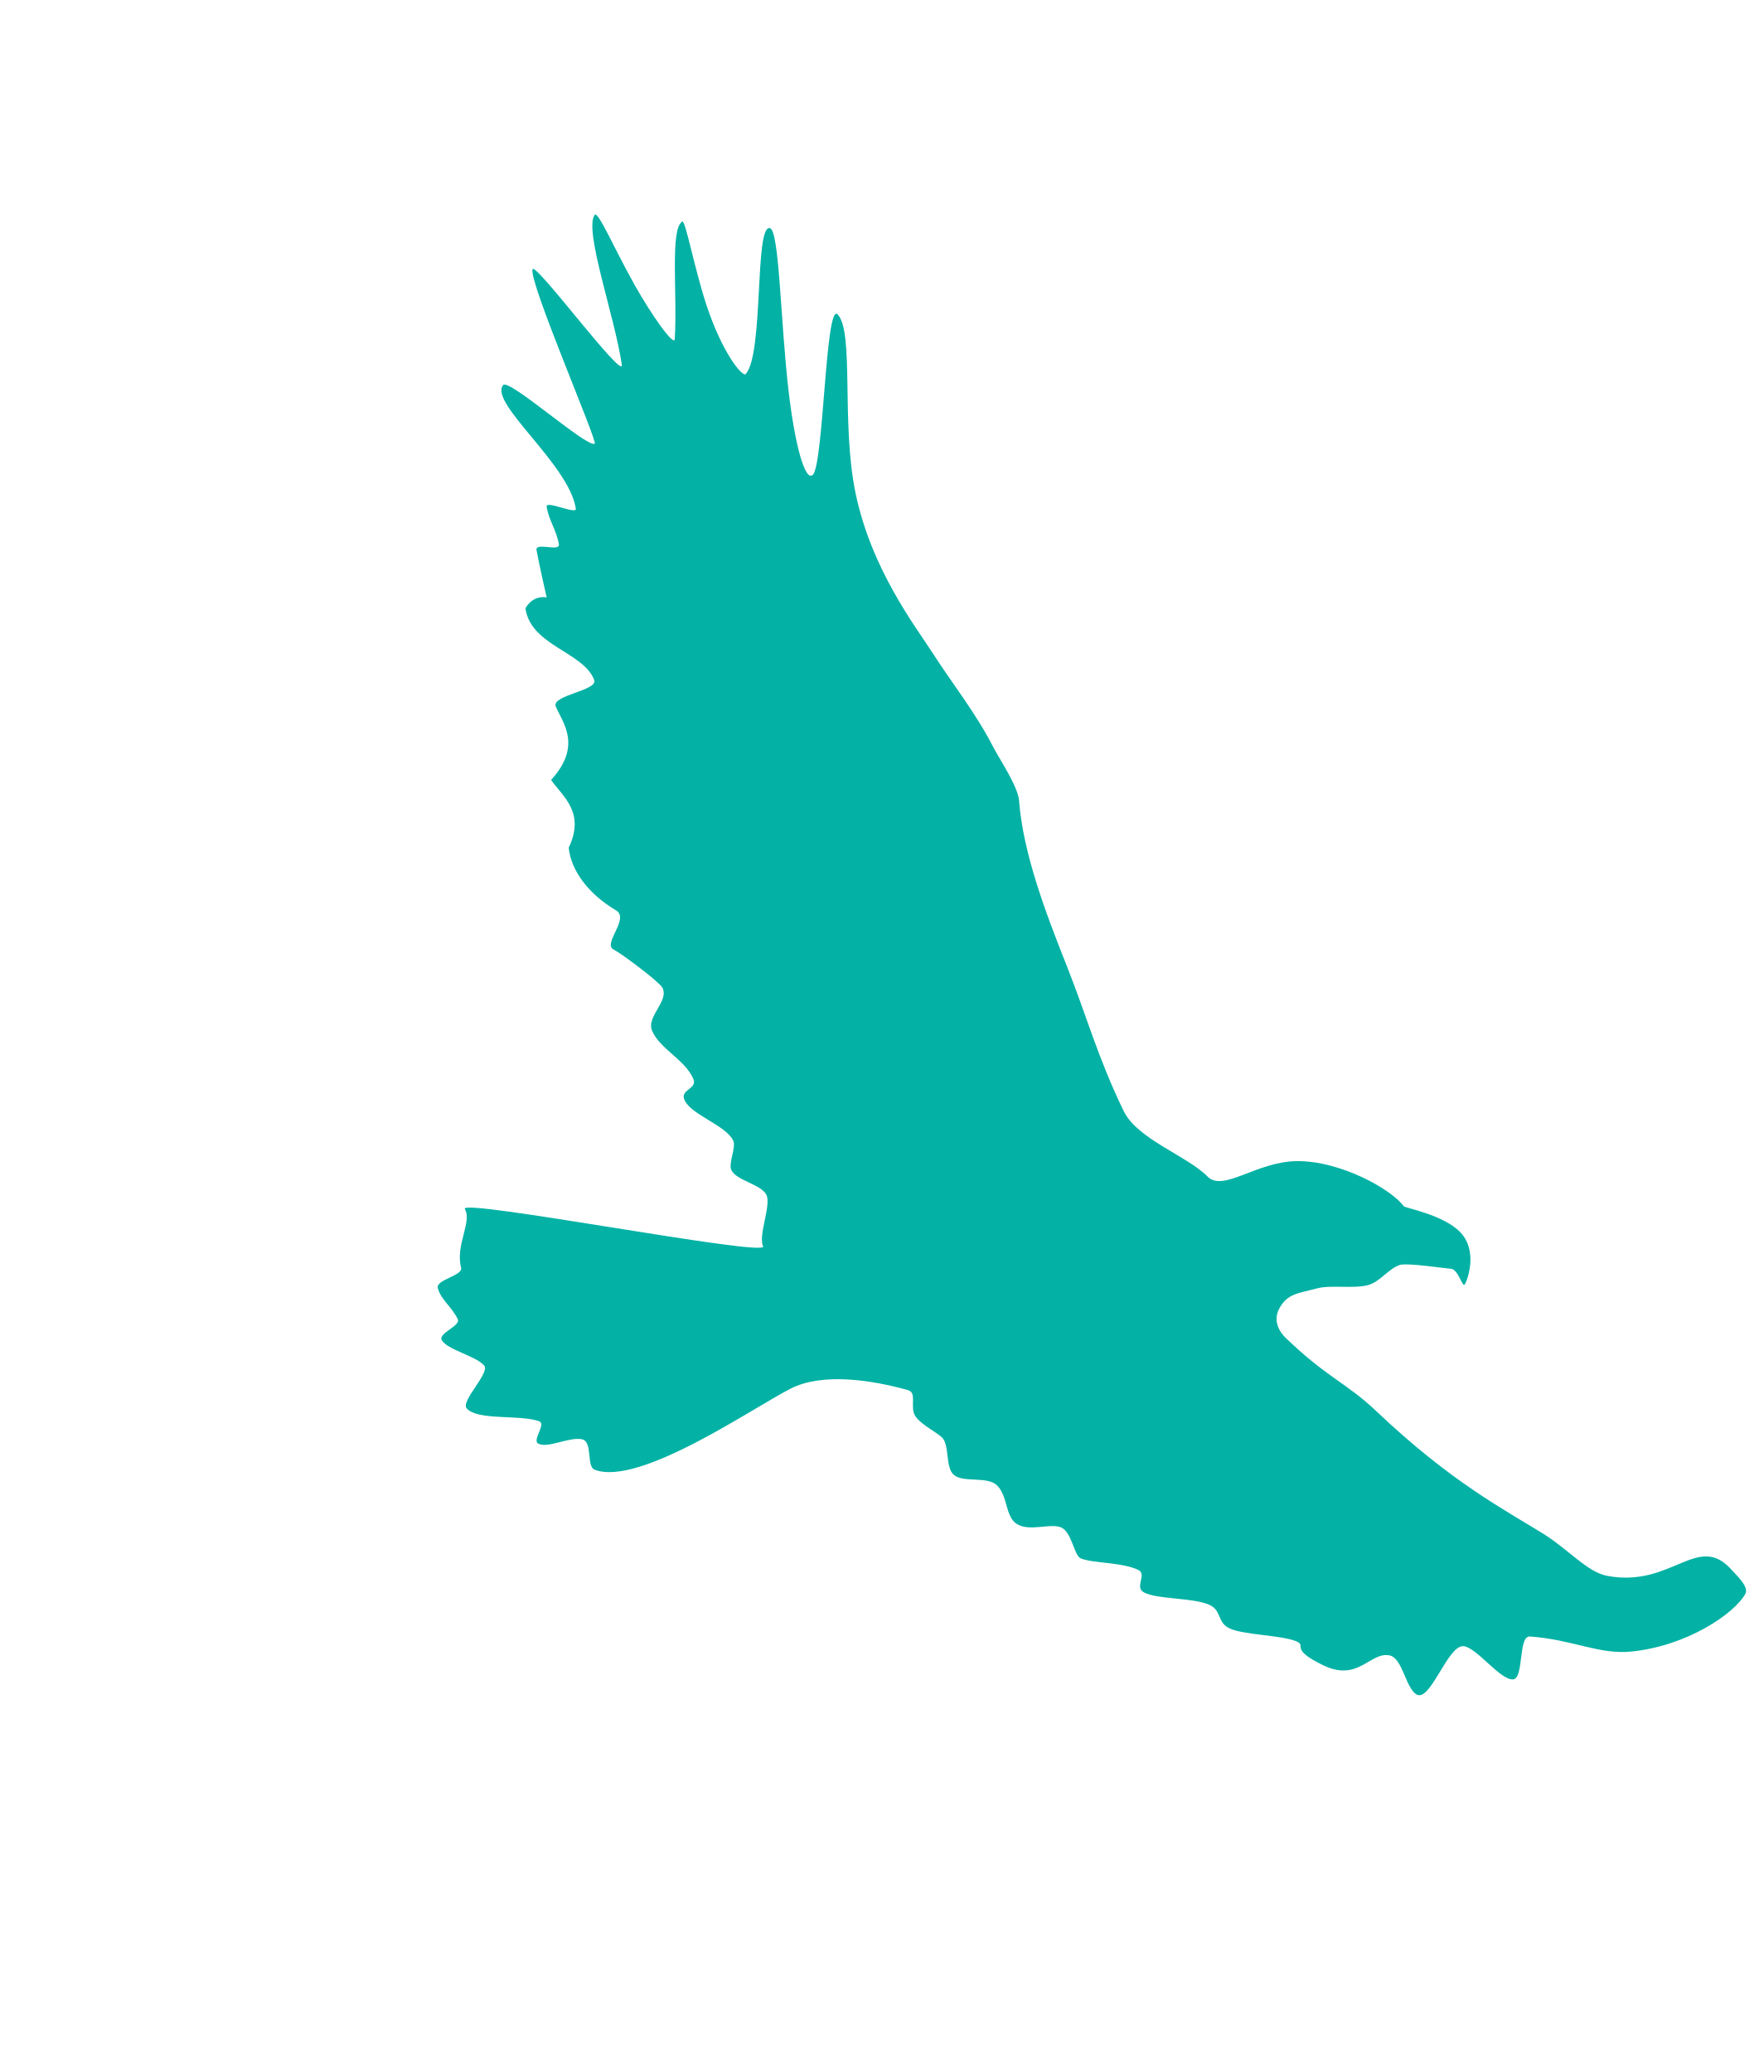
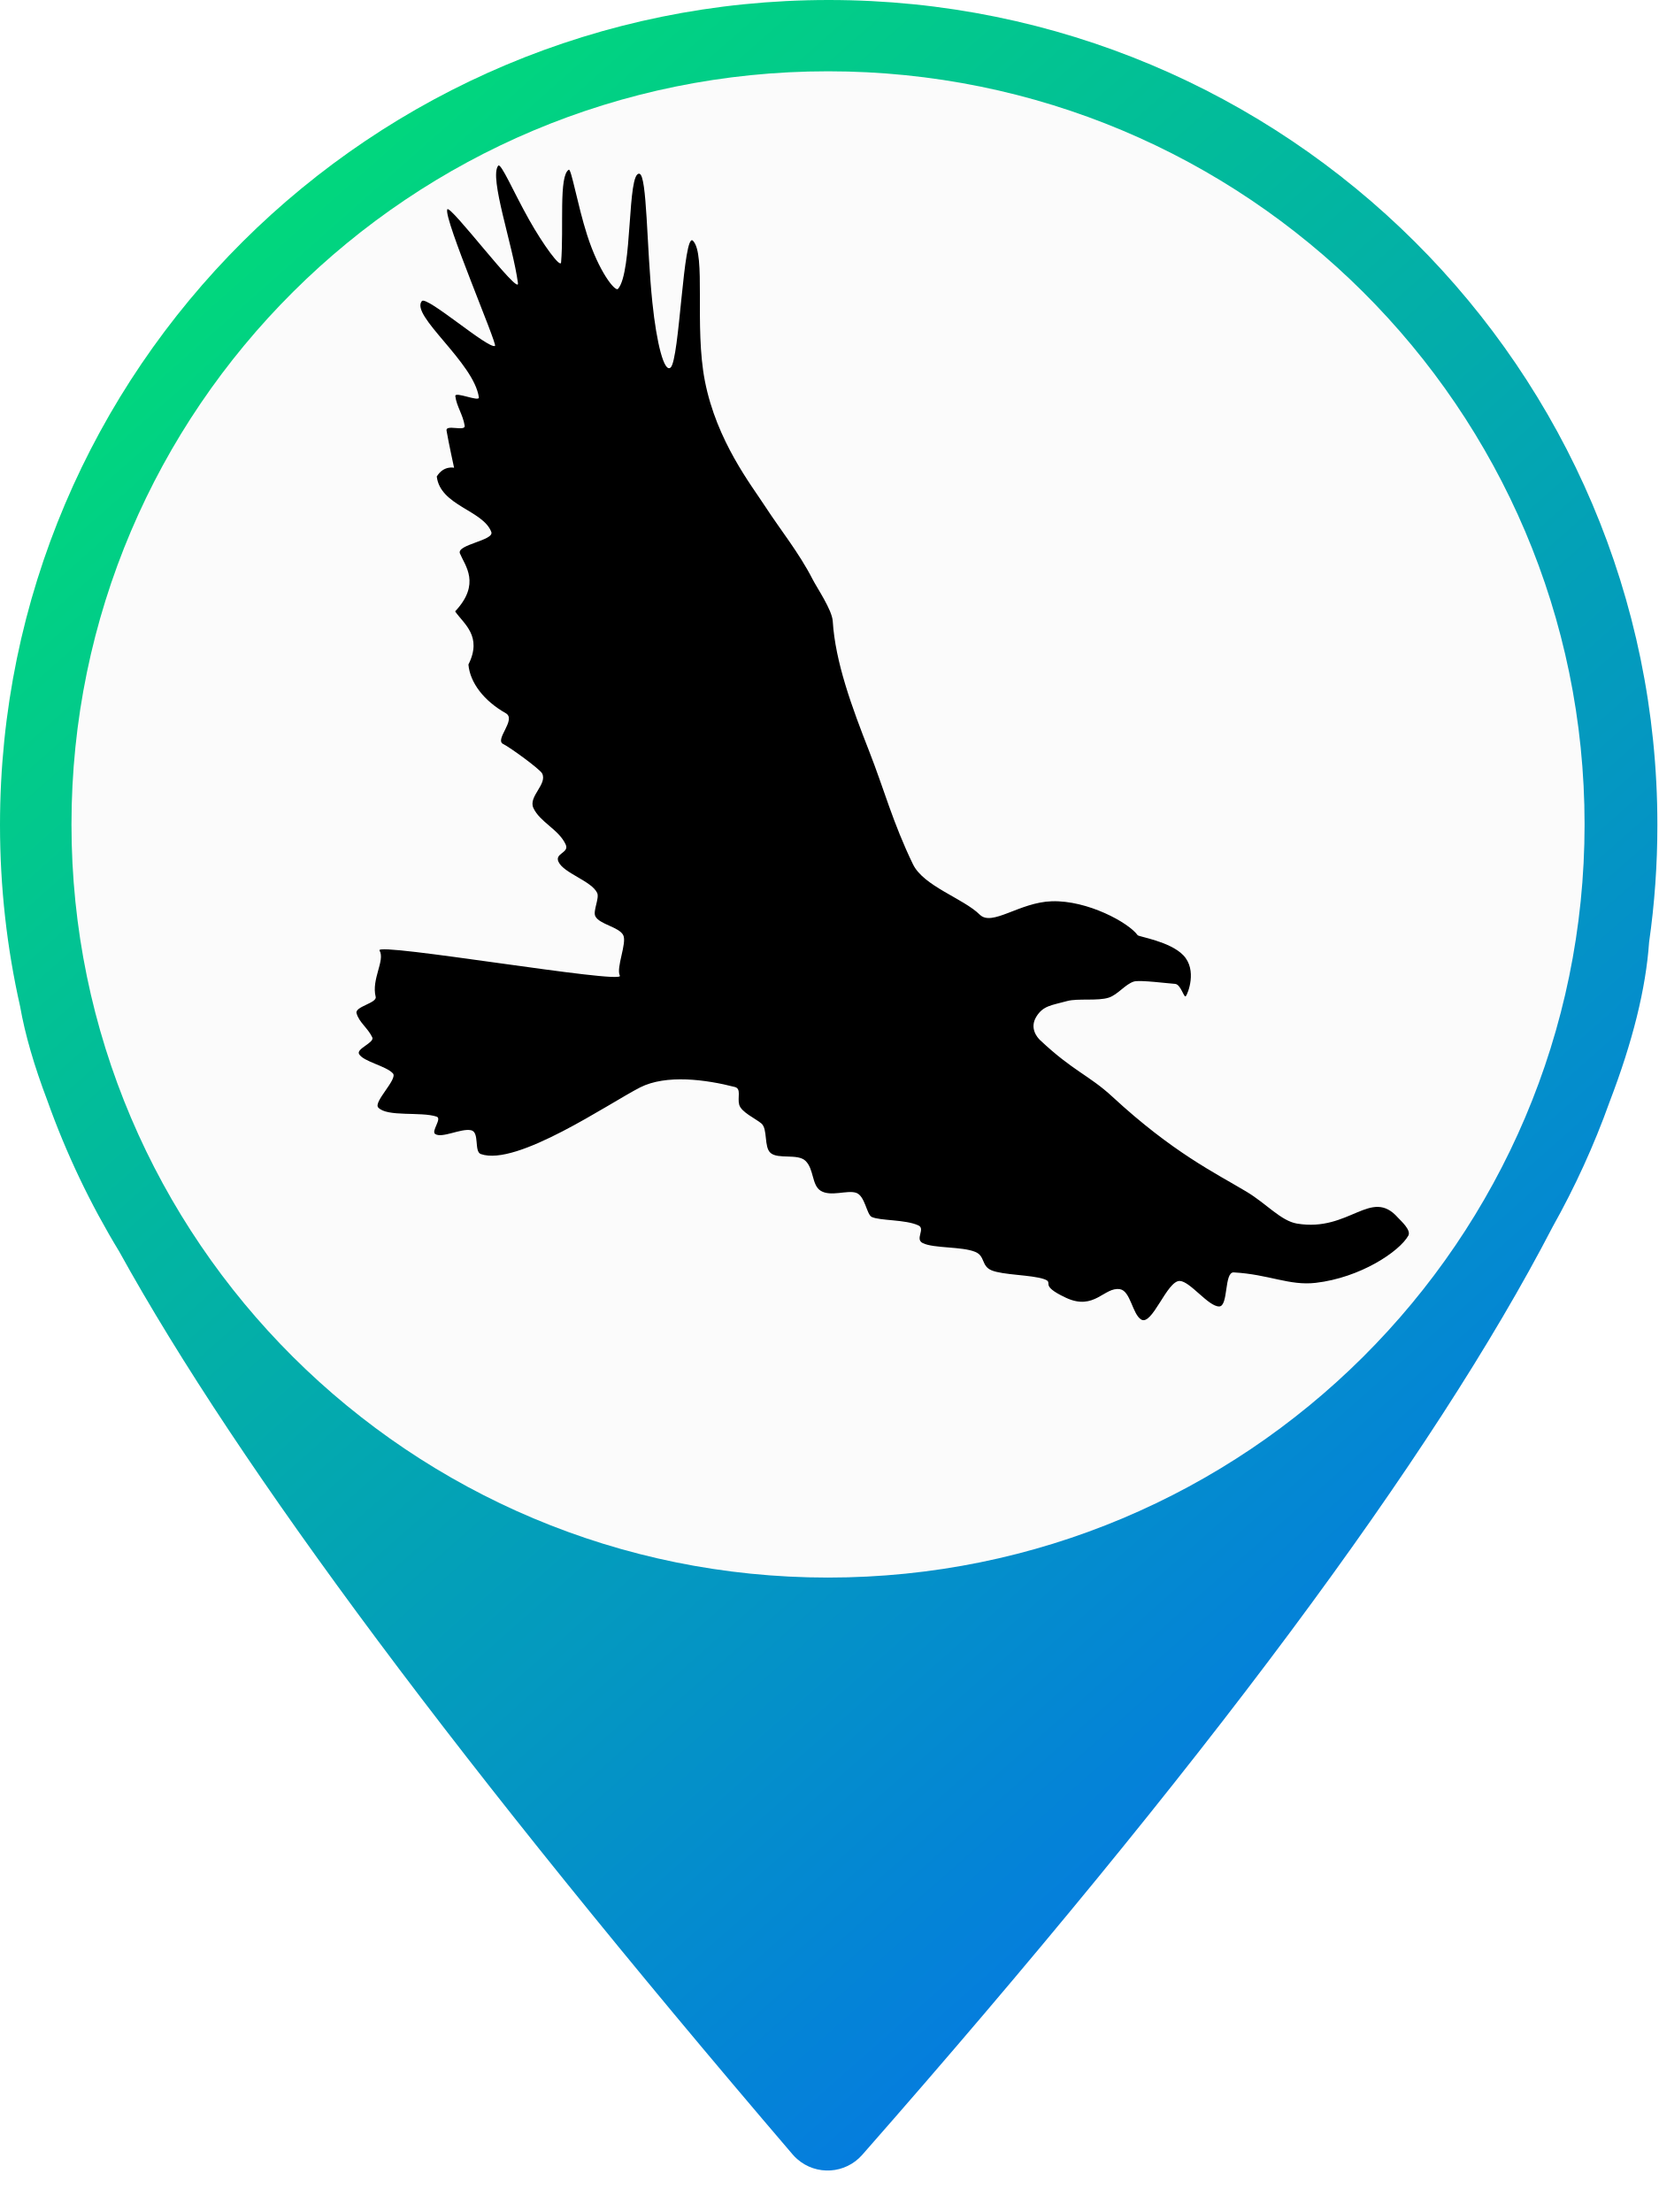
- <svg xmlns="http://www.w3.org/2000/svg" width="40px" height="47px" viewBox="0 0 40 47" version="1.1">
-   <defs />
-   <g id="Symbols" stroke="none" stroke-width="1" fill="none" fill-rule="evenodd">
-     <g id="Bird-Icon" fill="#03B2A5">
-       <path d="M31.906,43.114 C31.623,41.964 30.516,42.854 29.325,41.934 C28.962,41.654 28.817,41.009 28.475,40.439 C27.94,39.549 27.143,38.456 26.35,36.214 C26.043,35.347 25.698,35.036 25.274,33.8 C25.232,33.678 25.16,33.34 25.473,33.139 C25.785,32.938 25.996,33.046 26.437,33.14 C26.738,33.204 27.198,33.551 27.515,33.6 C27.778,33.642 28.088,33.472 28.337,33.515 C28.504,33.543 29.188,34.032 29.33,34.119 C29.472,34.205 29.367,34.613 29.443,34.579 C29.52,34.544 30.062,34.057 29.898,33.487 C29.744,32.952 29.027,32.42 29.019,32.366 C28.952,31.916 28.217,30.796 27.318,30.353 C26.499,29.95 25.514,30.229 25.361,29.749 C25.158,29.112 24.328,28.273 24.341,27.564 C24.366,26.222 24.575,25.229 24.684,24.059 C24.811,22.69 24.969,21.301 25.424,20.209 C25.549,19.909 25.453,19.131 25.453,18.859 C25.453,18.004 25.277,17.135 25.199,16.359 C25.125,15.612 24.819,14.021 25.287,12.308 C25.714,10.744 26.923,9.041 26.764,8.516 C26.649,8.133 24.928,11.422 24.607,11.503 C24.38,11.56 24.564,10.695 24.977,9.578 C25.53,8.079 26.456,6.214 26.284,6.073 C26.005,5.846 24.876,8.538 24.296,8.773 C24.189,8.816 24.036,8.084 24.212,6.963 C24.352,6.075 24.662,5.033 24.582,5.038 C24.252,5.058 23.73,6.474 23.219,7.335 C23.128,7.49 22.997,6.633 22.965,5.812 C22.928,4.875 22.991,3.949 22.881,4.002 C22.502,4.186 22.238,6.271 21.886,7.306 C21.758,7.681 21.2,4.338 21.065,4.461 C20.857,4.651 20.609,8.627 20.524,8.627 C20.318,8.627 19.466,6.416 19.277,6.5 C18.8,6.711 19.796,8.783 19.473,9.747 C19.429,9.88 18.954,9.266 18.906,9.401 C18.808,9.683 18.861,9.984 18.764,10.292 C18.71,10.463 18.308,9.998 18.253,10.177 C18.153,10.508 17.97,11.24 17.97,11.24 C17.97,11.24 17.742,11.039 17.43,11.239 C17.146,12.044 18.153,12.721 18.081,13.395 C18.053,13.656 17.053,13.259 17.031,13.538 C17.002,13.923 17.173,14.601 16.18,14.974 C16.238,15.414 16.548,15.98 15.838,16.525 C15.646,17.019 15.766,17.676 16.149,18.278 C16.347,18.589 15.528,18.811 15.696,19.043 C15.826,19.224 16.29,20.179 16.29,20.318 C16.29,20.669 15.654,20.729 15.637,21.094 C15.615,21.543 16,21.996 15.976,22.473 C15.963,22.737 15.593,22.548 15.579,22.818 C15.56,23.184 16.158,23.754 16.146,24.14 C16.14,24.306 15.81,24.546 15.805,24.714 C15.797,24.98 16.26,25.306 16.258,25.577 C16.256,25.832 15.661,26.323 15.662,26.582 C15.662,26.874 10.004,22.465 10.019,22.757 C10.037,23.094 9.451,23.388 9.338,23.906 C9.297,24.088 8.697,23.883 8.657,24.078 C8.601,24.349 8.748,24.599 8.741,24.911 C8.738,25.081 8.195,24.989 8.202,25.169 C8.212,25.424 8.724,25.834 8.797,26.118 C8.851,26.329 7.946,26.596 8.003,26.807 C8.101,27.175 9.011,27.47 9.335,27.813 C9.453,27.938 9.01,28.117 9.08,28.244 C9.195,28.453 9.789,28.432 10.015,28.618 C10.214,28.781 9.816,29.209 9.958,29.365 C10.688,30.168 13.788,29.741 14.752,29.742 C15.565,29.742 16.482,30.404 17.106,30.979 C17.253,31.115 17.036,31.281 16.992,31.496 C16.948,31.713 17.218,32.065 17.303,32.272 C17.4,32.506 17.063,32.916 17.161,33.163 C17.267,33.43 17.828,33.529 17.927,33.824 C18.036,34.153 17.771,34.535 17.926,34.801 C18.098,35.095 18.59,35.124 18.777,35.319 C18.965,35.516 18.762,36.021 18.861,36.152 C19.025,36.368 19.663,36.658 19.91,36.986 C20.05,37.171 19.643,37.292 19.796,37.503 C20.006,37.79 20.724,38.101 20.987,38.423 C21.183,38.663 20.956,38.863 21.157,39.113 C21.378,39.388 22.089,39.754 22.348,40.033 C22.575,40.279 22.121,40.091 22.659,40.809 C23.198,41.528 23.749,41.022 24.106,41.299 C24.344,41.483 24.098,42.107 24.247,42.362 C24.436,42.684 25.385,41.69 25.694,41.874 C25.947,42.025 26.078,42.911 26.346,43.053 C26.583,43.178 26.903,42.219 27.14,42.364 C27.991,42.881 28.345,43.446 29.04,43.715 C30.214,44.171 31.507,44.01 31.934,43.717 C32.085,43.613 31.933,43.226 31.906,43.114 Z" id="Eagle" transform="translate(20, 24) rotate(-27) translate(-20, -24) " />
+ <svg xmlns="http://www.w3.org/2000/svg" width="36px" height="48px" viewBox="0 0 36 48" version="1.1">
+   <defs>
+     <linearGradient x1="0%" y1="-13.873%" x2="74.168%" y2="94.821%" id="linearGradient-1">
+       <stop stop-color="#00F260" offset="0%" />
+       <stop stop-color="#0575E6" offset="100%" />
+     </linearGradient>
+   </defs>
+   <g id="UI-Kit-1" stroke="none" stroke-width="1" fill="none" fill-rule="evenodd" transform="translate(-54, -141)">
+     <g id="Icons" transform="translate(50, 94)">
+       <g id="Icons-/-Pin" transform="translate(4, 47)">
+         <g id="Pin">
+           <g id="Marker">
+             <path d="M2.587,27.158 C1.961,26.129 1.437,25.032 1.027,23.881 C0.741,23.128 0.543,22.447 0.436,21.837 C0.15,20.571 0,19.254 0,17.902 C0,8.015 8.051,0 17.983,0 C27.914,0 35.965,8.015 35.965,17.902 C35.965,18.766 35.904,19.615 35.785,20.446 C35.716,21.447 35.43,22.602 34.928,23.91 C34.591,24.853 34.176,25.759 33.692,26.622 C31.095,31.633 26.101,38.346 18.71,46.76 C18.345,47.175 17.714,47.216 17.299,46.851 C17.263,46.82 17.23,46.786 17.199,46.75 C10.063,38.407 5.192,31.876 2.587,27.158 Z" id="Combined-Shape" fill="url(#linearGradient-1)" />
+             <ellipse id="Oval-2" fill="#FBFBFB" cx="17.968" cy="17.89" rx="16.417" ry="16.343" />
+           </g>
+           <g id="Bird-Icon" fill="#000">
+             <path d="M24.868,32.192 C24.648,31.333 23.785,31.998 22.857,31.311 C22.574,31.102 22.461,30.62 22.194,30.195 C21.777,29.53 21.156,28.714 20.538,27.04 C20.299,26.392 20.03,26.16 19.699,25.237 C19.666,25.146 19.611,24.894 19.854,24.744 C20.097,24.594 20.262,24.674 20.606,24.744 C20.841,24.793 21.199,25.051 21.446,25.088 C21.651,25.119 21.892,24.992 22.087,25.024 C22.217,25.045 22.75,25.411 22.861,25.475 C22.971,25.54 22.889,25.845 22.949,25.819 C23.008,25.793 23.431,25.429 23.303,25.004 C23.183,24.604 22.624,24.207 22.618,24.166 C22.566,23.831 21.993,22.994 21.293,22.664 C20.654,22.363 19.886,22.571 19.767,22.212 C19.609,21.737 18.962,21.11 18.972,20.581 C18.992,19.579 19.154,18.838 19.239,17.964 C19.339,16.942 19.462,15.905 19.816,15.09 C19.914,14.865 19.839,14.285 19.839,14.081 C19.839,13.443 19.702,12.794 19.641,12.215 C19.583,11.657 19.345,10.469 19.709,9.19 C20.042,8.022 20.985,6.751 20.861,6.358 C20.771,6.073 19.43,8.528 19.179,8.589 C19.002,8.631 19.146,7.986 19.468,7.151 C19.898,6.033 20.62,4.639 20.486,4.535 C20.269,4.365 19.389,6.375 18.937,6.55 C18.854,6.583 18.735,6.036 18.872,5.199 C18.98,4.536 19.222,3.758 19.16,3.761 C18.903,3.777 18.496,4.834 18.098,5.477 C18.027,5.592 17.925,4.953 17.9,4.34 C17.871,3.64 17.92,2.948 17.834,2.988 C17.539,3.126 17.333,4.683 17.059,5.455 C16.959,5.735 16.524,3.239 16.419,3.331 C16.257,3.473 16.063,6.441 15.997,6.441 C15.836,6.441 15.173,4.791 15.025,4.853 C14.653,5.011 15.43,6.558 15.178,7.278 C15.143,7.377 14.773,6.918 14.736,7.02 C14.659,7.23 14.701,7.454 14.625,7.685 C14.583,7.813 14.27,7.465 14.227,7.599 C14.149,7.846 14.006,8.393 14.006,8.393 C14.006,8.393 13.829,8.242 13.585,8.392 C13.364,8.993 14.149,9.499 14.093,10.002 C14.071,10.197 13.291,9.9 13.275,10.108 C13.252,10.396 13.385,10.902 12.611,11.181 C12.656,11.509 12.898,11.932 12.345,12.339 C12.195,12.708 12.289,13.198 12.587,13.648 C12.741,13.88 12.103,14.045 12.234,14.219 C12.336,14.354 12.697,15.067 12.697,15.171 C12.697,15.433 12.201,15.478 12.188,15.75 C12.171,16.085 12.471,16.424 12.452,16.78 C12.442,16.977 12.153,16.836 12.143,17.037 C12.128,17.311 12.594,17.736 12.584,18.024 C12.58,18.148 12.323,18.328 12.319,18.453 C12.313,18.652 12.673,18.895 12.672,19.097 C12.671,19.288 12.207,19.655 12.207,19.848 C12.207,20.066 7.797,16.774 7.809,16.992 C7.823,17.243 7.367,17.463 7.278,17.85 C7.247,17.986 6.778,17.832 6.747,17.978 C6.704,18.18 6.818,18.367 6.813,18.6 C6.81,18.727 6.387,18.659 6.393,18.793 C6.401,18.983 6.8,19.289 6.857,19.501 C6.899,19.659 6.193,19.858 6.237,20.016 C6.314,20.291 7.023,20.511 7.276,20.767 C7.368,20.86 7.022,20.994 7.077,21.089 C7.167,21.245 7.63,21.229 7.806,21.368 C7.961,21.49 7.651,21.809 7.762,21.926 C8.33,22.526 10.746,22.207 11.498,22.207 C12.132,22.208 12.847,22.702 13.333,23.131 C13.448,23.232 13.278,23.357 13.244,23.517 C13.209,23.679 13.42,23.942 13.487,24.096 C13.562,24.271 13.299,24.577 13.376,24.761 C13.459,24.961 13.896,25.035 13.972,25.255 C14.058,25.501 13.851,25.786 13.972,25.985 C14.106,26.204 14.49,26.226 14.635,26.371 C14.782,26.518 14.624,26.896 14.701,26.994 C14.828,27.154 15.326,27.371 15.519,27.616 C15.628,27.755 15.31,27.845 15.43,28.002 C15.593,28.217 16.153,28.449 16.358,28.689 C16.511,28.868 16.334,29.018 16.49,29.204 C16.662,29.409 17.217,29.683 17.419,29.892 C17.596,30.075 17.242,29.934 17.661,30.471 C18.081,31.008 18.511,30.63 18.789,30.836 C18.975,30.974 18.783,31.44 18.899,31.63 C19.046,31.871 19.785,31.128 20.027,31.266 C20.224,31.379 20.326,32.04 20.535,32.146 C20.72,32.24 20.969,31.524 21.154,31.632 C21.817,32.018 22.093,32.439 22.635,32.641 C23.55,32.981 24.557,32.861 24.89,32.642 C25.008,32.564 24.89,32.275 24.868,32.192 Z" id="Eagle" transform="translate(15.58857, 17.92) rotate(-27) translate(-15.58857, -17.92) " />
+           </g>
+         </g>
+       </g>
    </g>
  </g>
</svg>
